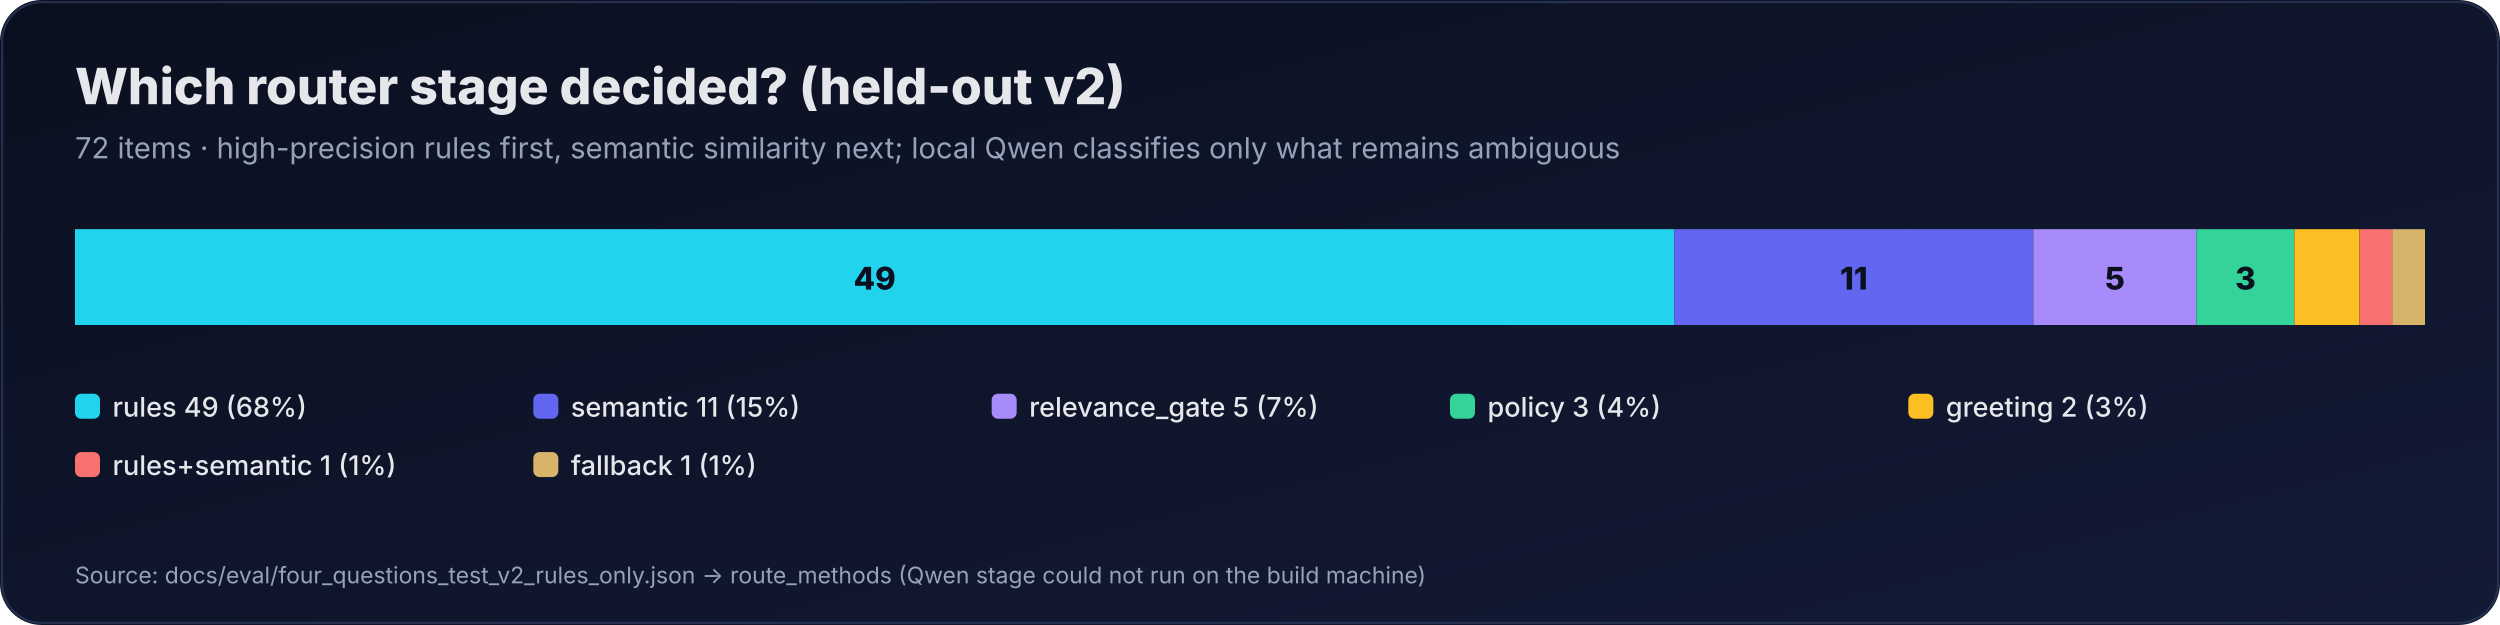
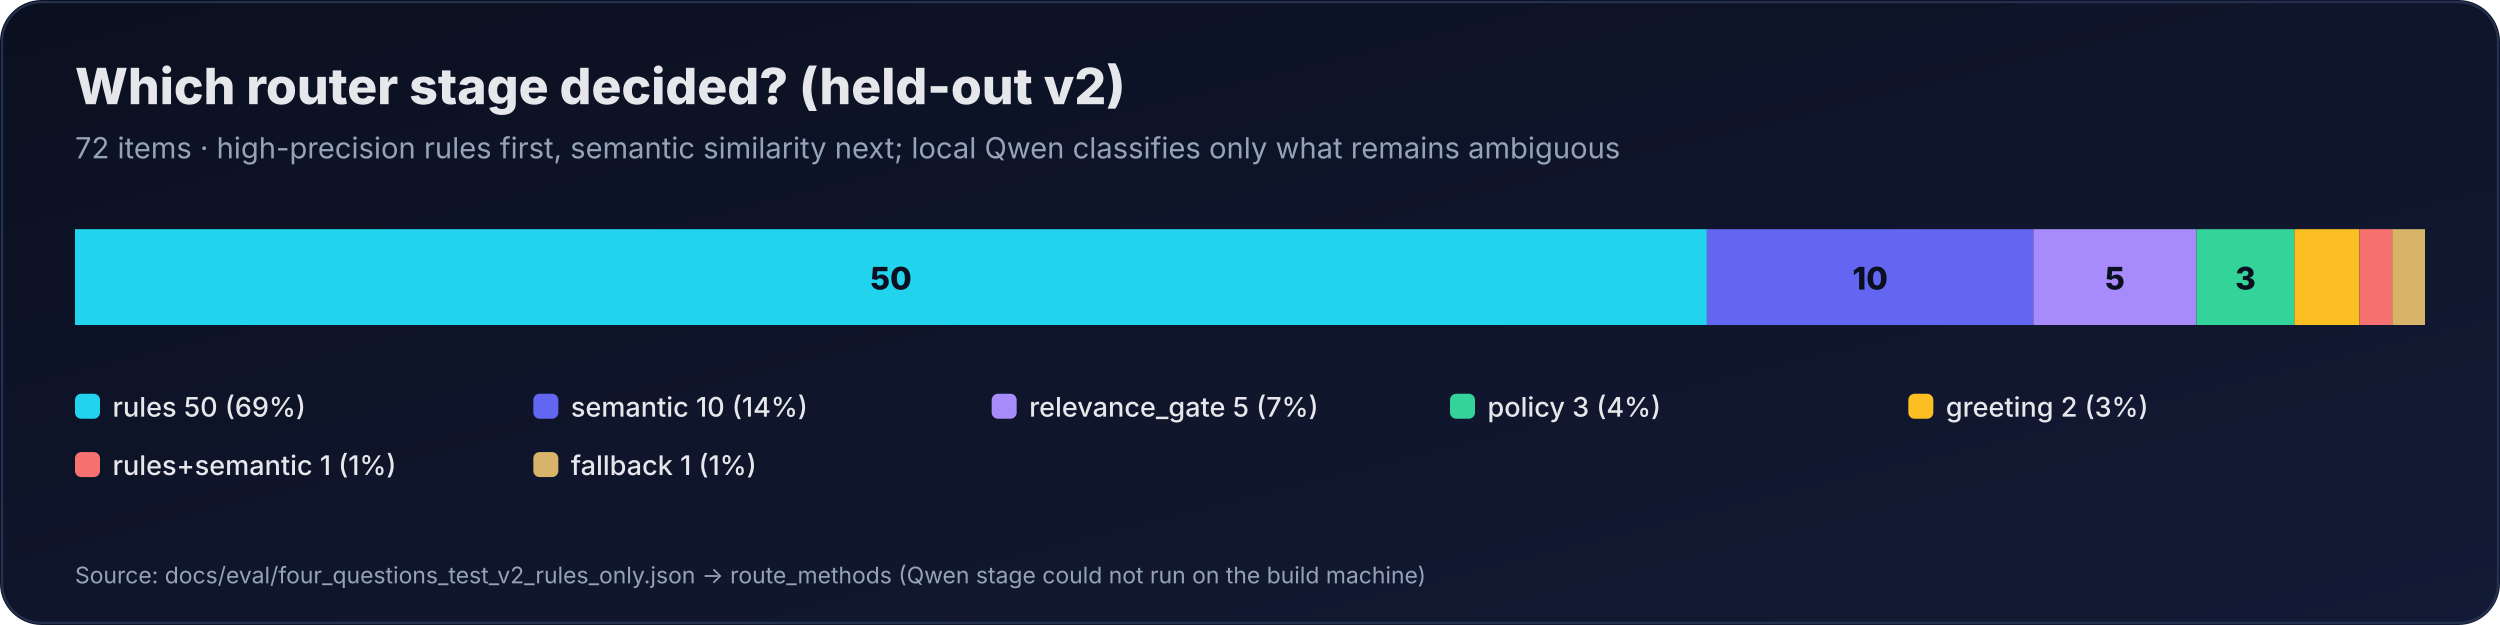
<svg xmlns="http://www.w3.org/2000/svg" viewBox="0 0 1200 300" width="1200" height="300" role="img" aria-label="Which router stage decided? (held-out v2)">
  <defs>
    <linearGradient id="g" x1="0" y1="0" x2="1" y2="1">
      <stop offset="0" stop-color="#0B1020" />
      <stop offset="1" stop-color="#131A35" />
    </linearGradient>
  </defs>
  <rect width="1200" height="300" rx="20" fill="url(#g)" />
  <rect x="1" y="1" width="1198" height="298" rx="19" fill="none" stroke="#24314F" />
  <text x="36" y="50" font-family="Inter, 'Segoe UI', system-ui, -apple-system, Helvetica, Arial, sans-serif" font-size="24" font-weight="800" fill="#E5E7EB" text-anchor="start">Which router stage decided? (held-out v2)</text>
  <text x="36" y="76" font-family="Inter, 'Segoe UI', system-ui, -apple-system, Helvetica, Arial, sans-serif" font-size="14" font-weight="400" fill="#94A3B8" text-anchor="start">72 items · high-precision rules first, semantic similarity next; local Qwen classifies only what remains ambiguous</text>
-   <rect x="36.0" y="110" width="767.7" height="46" fill="#22D3EE" />
-   <text x="419.833" y="139" font-family="Inter, 'Segoe UI', system-ui, -apple-system, Helvetica, Arial, sans-serif" font-size="15" font-weight="800" fill="#0B1020" text-anchor="middle">49</text>
-   <rect x="803.7" y="110" width="172.3" height="46" fill="#6366F1" />
-   <text x="889.833" y="139" font-family="Inter, 'Segoe UI', system-ui, -apple-system, Helvetica, Arial, sans-serif" font-size="15" font-weight="800" fill="#0B1020" text-anchor="middle">11</text>
+   <rect x="36.0" y="110" width="783.3" height="46" fill="#22D3EE" />
+   <text x="427.667" y="139" font-family="Inter, 'Segoe UI', system-ui, -apple-system, Helvetica, Arial, sans-serif" font-size="15" font-weight="800" fill="#0B1020" text-anchor="middle">50</text>
+   <rect x="819.3" y="110" width="156.7" height="46" fill="#6366F1" />
+   <text x="897.667" y="139" font-family="Inter, 'Segoe UI', system-ui, -apple-system, Helvetica, Arial, sans-serif" font-size="15" font-weight="800" fill="#0B1020" text-anchor="middle">10</text>
  <rect x="976.0" y="110" width="78.3" height="46" fill="#A78BFA" />
  <text x="1015.167" y="139" font-family="Inter, 'Segoe UI', system-ui, -apple-system, Helvetica, Arial, sans-serif" font-size="15" font-weight="800" fill="#0B1020" text-anchor="middle">5</text>
  <rect x="1054.3" y="110" width="47.0" height="46" fill="#34D399" />
  <text x="1077.833" y="139" font-family="Inter, 'Segoe UI', system-ui, -apple-system, Helvetica, Arial, sans-serif" font-size="15" font-weight="800" fill="#0B1020" text-anchor="middle">3</text>
  <rect x="1101.3" y="110" width="31.3" height="46" fill="#FBBF24" />
  <rect x="1132.7" y="110" width="15.7" height="46" fill="#F87171" />
  <rect x="1148.3" y="110" width="15.7" height="46" fill="#D7B46A" />
  <rect x="36" y="189" width="12" height="12" rx="3" fill="#22D3EE" />
-   <text x="54" y="200" font-family="Inter, 'Segoe UI', system-ui, -apple-system, Helvetica, Arial, sans-serif" font-size="13" font-weight="500" fill="#E5E7EB" text-anchor="start">rules  49 (68%)</text>
+   <text x="54" y="200" font-family="Inter, 'Segoe UI', system-ui, -apple-system, Helvetica, Arial, sans-serif" font-size="13" font-weight="500" fill="#E5E7EB" text-anchor="start">rules  50 (69%)</text>
  <rect x="256" y="189" width="12" height="12" rx="3" fill="#6366F1" />
-   <text x="274" y="200" font-family="Inter, 'Segoe UI', system-ui, -apple-system, Helvetica, Arial, sans-serif" font-size="13" font-weight="500" fill="#E5E7EB" text-anchor="start">semantic  11 (15%)</text>
+   <text x="274" y="200" font-family="Inter, 'Segoe UI', system-ui, -apple-system, Helvetica, Arial, sans-serif" font-size="13" font-weight="500" fill="#E5E7EB" text-anchor="start">semantic  10 (14%)</text>
  <rect x="476" y="189" width="12" height="12" rx="3" fill="#A78BFA" />
  <text x="494" y="200" font-family="Inter, 'Segoe UI', system-ui, -apple-system, Helvetica, Arial, sans-serif" font-size="13" font-weight="500" fill="#E5E7EB" text-anchor="start">relevance_gate  5 (7%)</text>
  <rect x="696" y="189" width="12" height="12" rx="3" fill="#34D399" />
  <text x="714" y="200" font-family="Inter, 'Segoe UI', system-ui, -apple-system, Helvetica, Arial, sans-serif" font-size="13" font-weight="500" fill="#E5E7EB" text-anchor="start">policy  3 (4%)</text>
  <rect x="916" y="189" width="12" height="12" rx="3" fill="#FBBF24" />
  <text x="934" y="200" font-family="Inter, 'Segoe UI', system-ui, -apple-system, Helvetica, Arial, sans-serif" font-size="13" font-weight="500" fill="#E5E7EB" text-anchor="start">greeting  2 (3%)</text>
  <rect x="36" y="217" width="12" height="12" rx="3" fill="#F87171" />
  <text x="54" y="228" font-family="Inter, 'Segoe UI', system-ui, -apple-system, Helvetica, Arial, sans-serif" font-size="13" font-weight="500" fill="#E5E7EB" text-anchor="start">rules+semantic  1 (1%)</text>
  <rect x="256" y="217" width="12" height="12" rx="3" fill="#D7B46A" />
  <text x="274" y="228" font-family="Inter, 'Segoe UI', system-ui, -apple-system, Helvetica, Arial, sans-serif" font-size="13" font-weight="500" fill="#E5E7EB" text-anchor="start">fallback  1 (1%)</text>
  <text x="36" y="280" font-family="Inter, 'Segoe UI', system-ui, -apple-system, Helvetica, Arial, sans-serif" font-size="11" font-weight="400" fill="#94A3B8" text-anchor="start">Source: docs/eval/four_questions_test_v2_rules_only.json → route_methods (Qwen stage could not run on the build machine)</text>
</svg>
